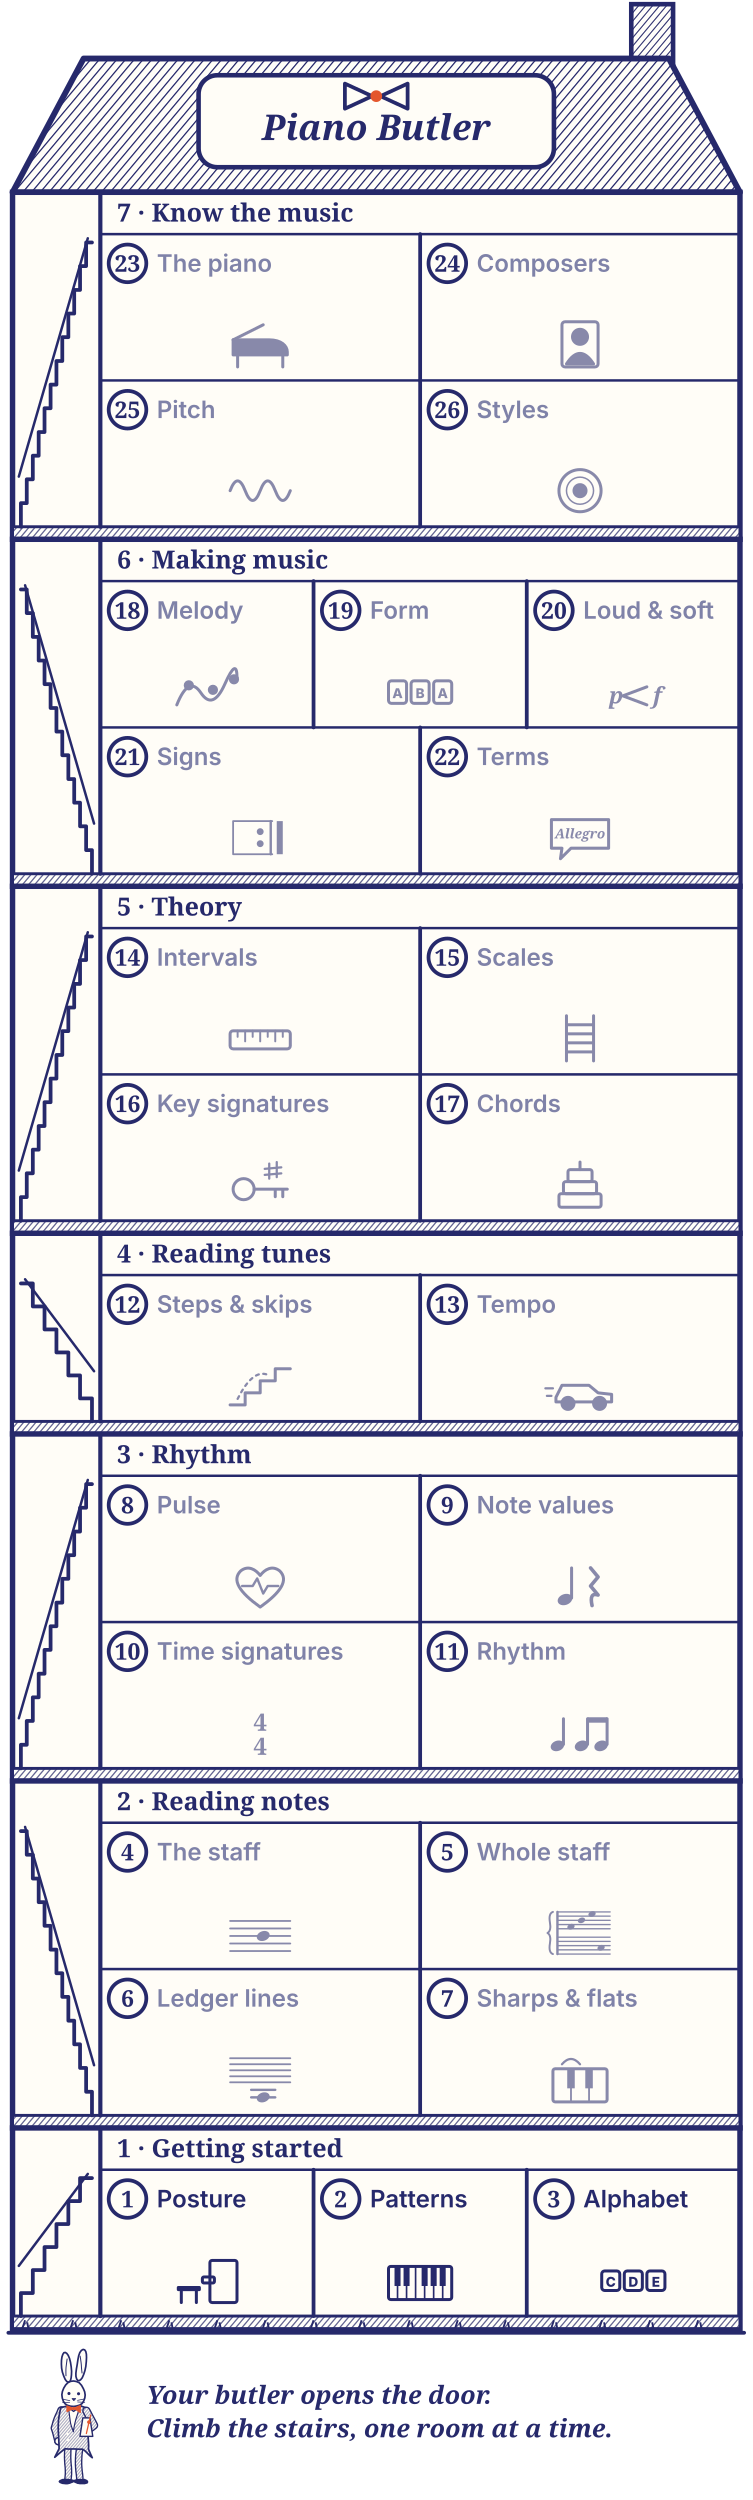
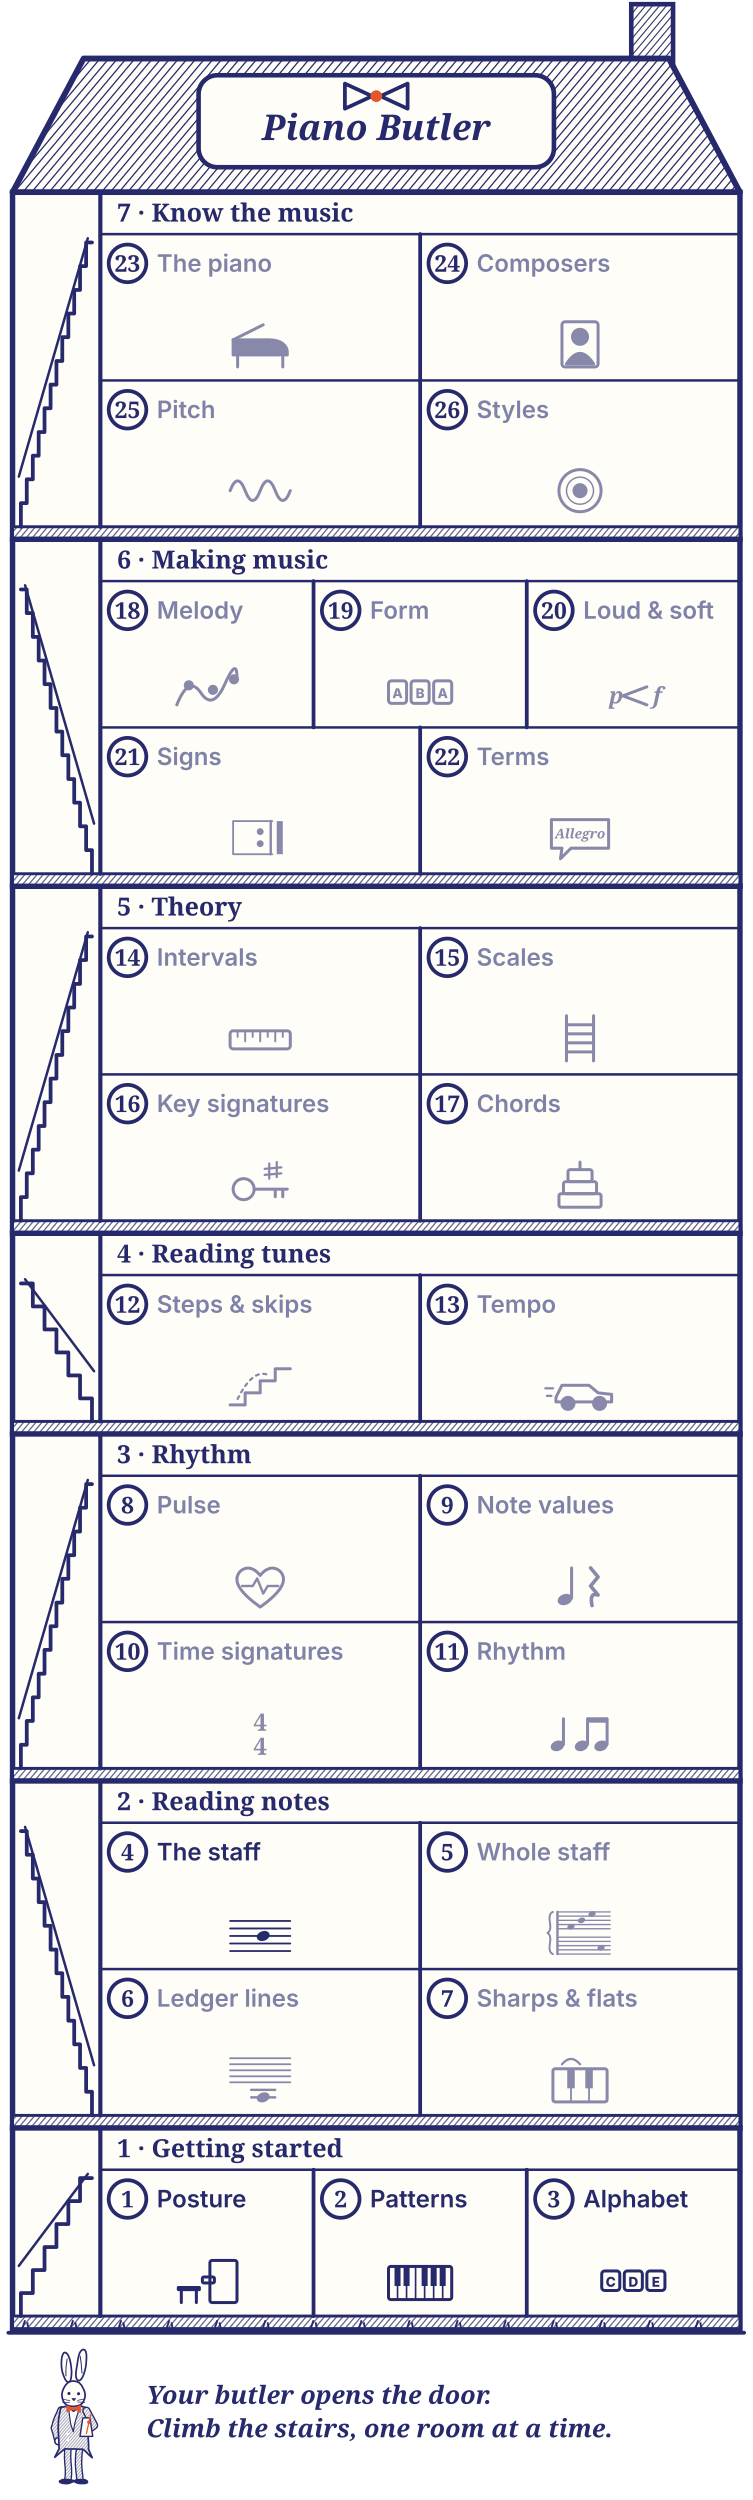
<svg xmlns="http://www.w3.org/2000/svg" viewBox="0 0 360 1196">
  <defs>
    <pattern id="hh" width="3.2" height="3.2" patternUnits="userSpaceOnUse" patternTransform="rotate(40)">
      <rect width="3.2" height="3.2" fill="#fffdf7" />
      <line x1="0" y1="0" x2="0" y2="3.2" stroke="#26296b" stroke-width="1.15" />
    </pattern>
    <pattern id="hh_08" width="2.56" height="2.56" patternUnits="userSpaceOnUse" patternTransform="rotate(40)">
      <rect width="2.56" height="2.56" fill="#fffdf7" />
      <line x1="0" y1="0" x2="0" y2="2.56" stroke="#26296b" stroke-width="0.92" />
    </pattern>
    <pattern id="hh_07" width="2.24" height="2.24" patternUnits="userSpaceOnUse" patternTransform="rotate(40)">
      <rect width="2.24" height="2.24" fill="#fffdf7" />
      <line x1="0" y1="0" x2="0" y2="2.24" stroke="#26296b" stroke-width="0.805" />
    </pattern>
  </defs>
  <rect x="302" y="2" width="20" height="40" rx="0" fill="url(#hh_08)" stroke="#26296b" stroke-width="2.2" />
  <path d="M312,-2 Q302,-12 312,-22 Q320,-32 314,-42" fill="none" stroke="#26296b" stroke-width="1.5" stroke-linejoin="round" />
  <path d="M6,92 L40,28 L320,28 L354,92 Z" fill="url(#hh)" stroke="#26296b" stroke-width="2.8" stroke-linejoin="round" />
  <rect x="95" y="36" width="170" height="44" rx="9" fill="#fffdf7" stroke="#26296b" stroke-width="2.2" />
  <path d="M165,40 L178,46 L165,52 Z M195,40 L182,46 L195,52 Z" fill="none" stroke="#26296b" stroke-width="1.8" stroke-linejoin="round" />
  <ellipse cx="180" cy="46" rx="2.8" ry="2.8" fill="#e4572e" />
  <text x="180" y="67" text-anchor="middle" font-size="17" font-weight="700" fill="#26296b" font-family="Inter,sans-serif" style="font-family:'Playfair Display',Georgia,serif;font-style:italic;">Piano Butler</text>
  <g data-map-stage="6">
    <rect x="6" y="92" width="348" height="166" rx="0" fill="#fffdf7" stroke="#26296b" stroke-width="2.6" />
    <rect x="6" y="252" width="348" height="6" rx="0" fill="url(#hh_07)" stroke="#26296b" stroke-width="1.4" />
    <line x1="48" y1="92" x2="48" y2="252" fill="none" stroke="#26296b" stroke-width="2" stroke-linecap="round" />
    <polyline points="10,252 10,240.7 12.8,240.7 12.8,240.7 12.8,229.3 15.7,229.3 15.7,229.3 15.7,218 18.5,218 18.5,218 18.5,206.7 21.3,206.7 21.3,206.7 21.3,195.3 24.2,195.3 24.2,195.3 24.2,184 27,184 27,184 27,172.7 29.8,172.7 29.8,172.7 29.8,161.3 32.7,161.3 32.7,161.3 32.7,150 35.5,150 35.5,150 35.5,138.7 38.3,138.7 38.3,138.7 38.3,127.3 41.2,127.3 41.2,127.3 41.2,116 44,116" fill="none" stroke="#26296b" stroke-width="1.8" stroke-linecap="round" stroke-linejoin="round" />
    <line x1="9" y1="228" x2="42" y2="114" fill="none" stroke="#26296b" stroke-width="1.2" stroke-linecap="round" />
  </g>
  <line x1="48" y1="112" x2="354" y2="112" fill="none" stroke="#26296b" stroke-width="1.2" stroke-linecap="round" />
  <text x="56" y="106" text-anchor="start" font-size="12" font-weight="800" fill="#26296b" font-family="Inter,sans-serif" style="font-family:'Playfair Display',Georgia,serif;">7 · Know the music</text>
  <line x1="201" y1="112" x2="201" y2="182" fill="none" stroke="#26296b" stroke-width="1.8" stroke-linecap="round" />
  <line x1="48" y1="182" x2="354" y2="182" fill="none" stroke="#26296b" stroke-width="1.2" stroke-linecap="round" />
  <line x1="201" y1="182" x2="201" y2="252" fill="none" stroke="#26296b" stroke-width="1.8" stroke-linecap="round" />
  <g data-map-stage="5">
    <rect x="6" y="258" width="348" height="166" rx="0" fill="#fffdf7" stroke="#26296b" stroke-width="2.6" />
    <rect x="6" y="418" width="348" height="6" rx="0" fill="url(#hh_07)" stroke="#26296b" stroke-width="1.4" />
    <line x1="48" y1="258" x2="48" y2="418" fill="none" stroke="#26296b" stroke-width="2" stroke-linecap="round" />
    <polyline points="44,418 44,406.7 41.2,406.7 41.2,406.7 41.2,395.3 38.3,395.3 38.3,395.3 38.3,384 35.5,384 35.5,384 35.5,372.7 32.7,372.7 32.7,372.7 32.7,361.3 29.8,361.3 29.8,361.3 29.8,350 27,350 27,350 27,338.7 24.2,338.7 24.2,338.7 24.2,327.3 21.3,327.3 21.3,327.3 21.3,316 18.5,316 18.5,316 18.5,304.7 15.7,304.7 15.7,304.7 15.7,293.3 12.8,293.3 12.8,293.3 12.8,282 10,282" fill="none" stroke="#26296b" stroke-width="1.8" stroke-linecap="round" stroke-linejoin="round" />
    <line x1="45" y1="394" x2="12" y2="280" fill="none" stroke="#26296b" stroke-width="1.2" stroke-linecap="round" />
  </g>
  <line x1="48" y1="278" x2="354" y2="278" fill="none" stroke="#26296b" stroke-width="1.2" stroke-linecap="round" />
  <text x="56" y="272" text-anchor="start" font-size="12" font-weight="800" fill="#26296b" font-family="Inter,sans-serif" style="font-family:'Playfair Display',Georgia,serif;">6 · Making music</text>
  <line x1="150" y1="278" x2="150" y2="348" fill="none" stroke="#26296b" stroke-width="1.8" stroke-linecap="round" />
  <line x1="252" y1="278" x2="252" y2="348" fill="none" stroke="#26296b" stroke-width="1.8" stroke-linecap="round" />
  <line x1="48" y1="348" x2="354" y2="348" fill="none" stroke="#26296b" stroke-width="1.2" stroke-linecap="round" />
  <line x1="201" y1="348" x2="201" y2="418" fill="none" stroke="#26296b" stroke-width="1.8" stroke-linecap="round" />
  <g data-map-stage="4">
    <rect x="6" y="424" width="348" height="166" rx="0" fill="#fffdf7" stroke="#26296b" stroke-width="2.6" />
    <rect x="6" y="584" width="348" height="6" rx="0" fill="url(#hh_07)" stroke="#26296b" stroke-width="1.4" />
    <line x1="48" y1="424" x2="48" y2="584" fill="none" stroke="#26296b" stroke-width="2" stroke-linecap="round" />
    <polyline points="10,584 10,572.7 12.8,572.7 12.8,572.7 12.8,561.3 15.7,561.3 15.7,561.3 15.7,550 18.5,550 18.5,550 18.5,538.7 21.3,538.7 21.3,538.7 21.3,527.3 24.2,527.3 24.2,527.3 24.2,516 27,516 27,516 27,504.7 29.8,504.7 29.8,504.7 29.8,493.3 32.7,493.3 32.7,493.3 32.7,482 35.5,482 35.5,482 35.5,470.7 38.3,470.7 38.3,470.7 38.3,459.3 41.2,459.3 41.2,459.3 41.2,448 44,448" fill="none" stroke="#26296b" stroke-width="1.8" stroke-linecap="round" stroke-linejoin="round" />
    <line x1="9" y1="560" x2="42" y2="446" fill="none" stroke="#26296b" stroke-width="1.2" stroke-linecap="round" />
  </g>
  <line x1="48" y1="444" x2="354" y2="444" fill="none" stroke="#26296b" stroke-width="1.2" stroke-linecap="round" />
  <text x="56" y="438" text-anchor="start" font-size="12" font-weight="800" fill="#26296b" font-family="Inter,sans-serif" style="font-family:'Playfair Display',Georgia,serif;">5 · Theory</text>
  <line x1="201" y1="444" x2="201" y2="514" fill="none" stroke="#26296b" stroke-width="1.8" stroke-linecap="round" />
  <line x1="48" y1="514" x2="354" y2="514" fill="none" stroke="#26296b" stroke-width="1.2" stroke-linecap="round" />
  <line x1="201" y1="514" x2="201" y2="584" fill="none" stroke="#26296b" stroke-width="1.8" stroke-linecap="round" />
  <g data-map-stage="3">
    <rect x="6" y="590" width="348" height="96" rx="0" fill="#fffdf7" stroke="#26296b" stroke-width="2.6" />
    <rect x="6" y="680" width="348" height="6" rx="0" fill="url(#hh_07)" stroke="#26296b" stroke-width="1.4" />
    <line x1="48" y1="590" x2="48" y2="680" fill="none" stroke="#26296b" stroke-width="2" stroke-linecap="round" />
    <polyline points="44,680 44,669 38.3,669 38.3,669 38.3,658 32.7,658 32.7,658 32.7,647 27,647 27,647 27,636 21.3,636 21.3,636 21.3,625 15.7,625 15.7,625 15.7,614 10,614" fill="none" stroke="#26296b" stroke-width="1.8" stroke-linecap="round" stroke-linejoin="round" />
    <line x1="45" y1="656" x2="12" y2="612" fill="none" stroke="#26296b" stroke-width="1.2" stroke-linecap="round" />
  </g>
  <line x1="48" y1="610" x2="354" y2="610" fill="none" stroke="#26296b" stroke-width="1.2" stroke-linecap="round" />
  <text x="56" y="604" text-anchor="start" font-size="12" font-weight="800" fill="#26296b" font-family="Inter,sans-serif" style="font-family:'Playfair Display',Georgia,serif;">4 · Reading tunes</text>
  <line x1="201" y1="610" x2="201" y2="680" fill="none" stroke="#26296b" stroke-width="1.8" stroke-linecap="round" />
  <g data-map-stage="2">
    <rect x="6" y="686" width="348" height="166" rx="0" fill="#fffdf7" stroke="#26296b" stroke-width="2.6" />
    <rect x="6" y="846" width="348" height="6" rx="0" fill="url(#hh_07)" stroke="#26296b" stroke-width="1.4" />
    <line x1="48" y1="686" x2="48" y2="846" fill="none" stroke="#26296b" stroke-width="2" stroke-linecap="round" />
    <polyline points="10,846 10,834.7 12.8,834.7 12.8,834.7 12.8,823.3 15.7,823.3 15.7,823.3 15.7,812 18.5,812 18.5,812 18.5,800.7 21.3,800.7 21.3,800.7 21.3,789.3 24.2,789.3 24.2,789.3 24.2,778 27,778 27,778 27,766.7 29.8,766.7 29.8,766.7 29.8,755.3 32.7,755.3 32.7,755.3 32.7,744 35.5,744 35.5,744 35.5,732.7 38.3,732.7 38.3,732.7 38.3,721.3 41.2,721.3 41.2,721.3 41.2,710 44,710" fill="none" stroke="#26296b" stroke-width="1.8" stroke-linecap="round" stroke-linejoin="round" />
    <line x1="9" y1="822" x2="42" y2="708" fill="none" stroke="#26296b" stroke-width="1.2" stroke-linecap="round" />
  </g>
  <line x1="48" y1="706" x2="354" y2="706" fill="none" stroke="#26296b" stroke-width="1.2" stroke-linecap="round" />
  <text x="56" y="700" text-anchor="start" font-size="12" font-weight="800" fill="#26296b" font-family="Inter,sans-serif" style="font-family:'Playfair Display',Georgia,serif;">3 · Rhythm</text>
  <line x1="201" y1="706" x2="201" y2="776" fill="none" stroke="#26296b" stroke-width="1.8" stroke-linecap="round" />
  <line x1="48" y1="776" x2="354" y2="776" fill="none" stroke="#26296b" stroke-width="1.2" stroke-linecap="round" />
  <line x1="201" y1="776" x2="201" y2="846" fill="none" stroke="#26296b" stroke-width="1.8" stroke-linecap="round" />
  <g data-map-stage="1">
    <rect x="6" y="852" width="348" height="166" rx="0" fill="#fffdf7" stroke="#26296b" stroke-width="2.6" />
    <rect x="6" y="1012" width="348" height="6" rx="0" fill="url(#hh_07)" stroke="#26296b" stroke-width="1.4" />
    <line x1="48" y1="852" x2="48" y2="1012" fill="none" stroke="#26296b" stroke-width="2" stroke-linecap="round" />
    <polyline points="44,1012 44,1000.7 41.2,1000.7 41.2,1000.7 41.2,989.3 38.3,989.3 38.3,989.3 38.3,978 35.5,978 35.5,978 35.5,966.7 32.7,966.7 32.7,966.7 32.7,955.3 29.8,955.3 29.8,955.3 29.8,944 27,944 27,944 27,932.7 24.2,932.7 24.2,932.7 24.2,921.3 21.3,921.3 21.3,921.3 21.3,910 18.5,910 18.5,910 18.5,898.7 15.7,898.7 15.7,898.7 15.7,887.3 12.8,887.3 12.8,887.3 12.8,876 10,876" fill="none" stroke="#26296b" stroke-width="1.8" stroke-linecap="round" stroke-linejoin="round" />
    <line x1="45" y1="988" x2="12" y2="874" fill="none" stroke="#26296b" stroke-width="1.2" stroke-linecap="round" />
  </g>
  <line x1="48" y1="872" x2="354" y2="872" fill="none" stroke="#26296b" stroke-width="1.2" stroke-linecap="round" />
  <text x="56" y="866" text-anchor="start" font-size="12" font-weight="800" fill="#26296b" font-family="Inter,sans-serif" style="font-family:'Playfair Display',Georgia,serif;">2 · Reading notes</text>
  <line x1="201" y1="872" x2="201" y2="942" fill="none" stroke="#26296b" stroke-width="1.8" stroke-linecap="round" />
  <line x1="48" y1="942" x2="354" y2="942" fill="none" stroke="#26296b" stroke-width="1.2" stroke-linecap="round" />
  <line x1="201" y1="942" x2="201" y2="1012" fill="none" stroke="#26296b" stroke-width="1.8" stroke-linecap="round" />
  <g data-map-stage="0">
    <rect x="6" y="1018" width="348" height="96" rx="0" fill="#fffdf7" stroke="#26296b" stroke-width="2.6" />
    <rect x="6" y="1108" width="348" height="6" rx="0" fill="url(#hh_07)" stroke="#26296b" stroke-width="1.4" />
    <line x1="48" y1="1018" x2="48" y2="1108" fill="none" stroke="#26296b" stroke-width="2" stroke-linecap="round" />
    <polyline points="10,1108 10,1097 15.7,1097 15.7,1097 15.7,1086 21.3,1086 21.3,1086 21.3,1075 27,1075 27,1075 27,1064 32.7,1064 32.7,1064 32.7,1053 38.3,1053 38.3,1053 38.3,1042 44,1042" fill="none" stroke="#26296b" stroke-width="1.8" stroke-linecap="round" stroke-linejoin="round" />
    <line x1="9" y1="1084" x2="42" y2="1040" fill="none" stroke="#26296b" stroke-width="1.2" stroke-linecap="round" />
  </g>
  <line x1="48" y1="1038" x2="354" y2="1038" fill="none" stroke="#26296b" stroke-width="1.2" stroke-linecap="round" />
  <text x="56" y="1032" text-anchor="start" font-size="12" font-weight="800" fill="#26296b" font-family="Inter,sans-serif" style="font-family:'Playfair Display',Georgia,serif;">1 · Getting started</text>
  <line x1="150" y1="1038" x2="150" y2="1108" fill="none" stroke="#26296b" stroke-width="1.8" stroke-linecap="round" />
  <line x1="252" y1="1038" x2="252" y2="1108" fill="none" stroke="#26296b" stroke-width="1.8" stroke-linecap="round" />
  <ellipse cx="61" cy="1052" rx="9" ry="9" fill="#fffdf7" stroke="#26296b" stroke-width="1.8" />
  <text x="61" y="1056" text-anchor="middle" font-size="11" font-weight="800" fill="#26296b" font-family="Inter,sans-serif" style="font-family:'Playfair Display',Georgia,serif;">1</text>
  <text x="75" y="1056" text-anchor="start" font-size="11.5" font-weight="600" fill="#26296b" font-family="Inter,sans-serif">Posture</text>
  <g transform="translate(81.7 1078.5) scale(0.72)" fill="none" stroke="#26296b" stroke-width="2" stroke-linecap="round" stroke-linejoin="round" opacity="1">
    <rect x="4" y="21" width="16" height="3.4" rx="1" fill="#26296b" stroke="none" />
    <path d="M7 24 V32 M17 24 V32" />
    <rect x="26" y="4" width="18" height="28" rx="1.5" />
    <rect x="21" y="15" width="8" height="4" rx="1" />
  </g>
  <a tabindex="-1" href="posture-and-hand-shape.html" aria-label="1. Posture: read the guide">
    <rect x="49" y="1039" width="100" height="68" fill="transparent" />
  </a>
  <ellipse cx="163" cy="1052" rx="9" ry="9" fill="#fffdf7" stroke="#26296b" stroke-width="1.8" />
  <text x="163" y="1056" text-anchor="middle" font-size="11" font-weight="800" fill="#26296b" font-family="Inter,sans-serif" style="font-family:'Playfair Display',Georgia,serif;">2</text>
  <text x="177" y="1056" text-anchor="start" font-size="11.5" font-weight="600" fill="#26296b" font-family="Inter,sans-serif">Patterns</text>
  <g transform="translate(183.7 1078.5) scale(0.72)" fill="none" stroke="#26296b" stroke-width="2" stroke-linecap="round" stroke-linejoin="round" opacity="1">
    <rect x="3" y="8" width="42" height="22" rx="1.5" />
    <path d="M9 8 V30 M15 8 V30 M21 8 V30 M27 8 V30 M33 8 V30 M39 8 V30" stroke-width="1.1" />
    <rect x="7" y="8" width="4" height="13" fill="#26296b" stroke="none" />
    <rect x="13" y="8" width="4" height="13" fill="#26296b" stroke="none" />
    <rect x="25" y="8" width="4" height="13" fill="#26296b" stroke="none" />
    <rect x="31" y="8" width="4" height="13" fill="#26296b" stroke="none" />
    <rect x="37" y="8" width="4" height="13" fill="#26296b" stroke="none" />
  </g>
  <a tabindex="-1" href="keyboard-patterns.html" aria-label="2. Patterns: read the guide">
    <rect x="151" y="1039" width="100" height="68" fill="transparent" />
  </a>
  <ellipse cx="265" cy="1052" rx="9" ry="9" fill="#fffdf7" stroke="#26296b" stroke-width="1.8" />
  <text x="265" y="1056" text-anchor="middle" font-size="11" font-weight="800" fill="#26296b" font-family="Inter,sans-serif" style="font-family:'Playfair Display',Georgia,serif;">3</text>
  <text x="279" y="1056" text-anchor="start" font-size="11.5" font-weight="600" fill="#26296b" font-family="Inter,sans-serif">Alphabet</text>
  <g transform="translate(285.7 1078.5) scale(0.72)" fill="none" stroke="#26296b" stroke-width="2" stroke-linecap="round" stroke-linejoin="round" opacity="1">
    <rect x="3" y="11" width="12" height="13" rx="2" />
    <rect x="18" y="11" width="12" height="13" rx="2" />
    <rect x="33" y="11" width="12" height="13" rx="2" />
    <text x="9" y="21.5" text-anchor="middle" font-size="9" font-weight="800" fill="#26296b" stroke="none" font-family="Inter, sans-serif">C</text>
    <text x="24" y="21.5" text-anchor="middle" font-size="9" font-weight="800" fill="#26296b" stroke="none" font-family="Inter, sans-serif">D</text>
    <text x="39" y="21.5" text-anchor="middle" font-size="9" font-weight="800" fill="#26296b" stroke="none" font-family="Inter, sans-serif">E</text>
  </g>
  <a tabindex="-1" href="musical-alphabet.html" aria-label="3. Alphabet: read the guide">
    <rect x="253" y="1039" width="100" height="68" fill="transparent" />
  </a>
  <ellipse cx="61" cy="886" rx="9" ry="9" fill="#fffdf7" stroke="#26296b" stroke-width="1.8" />
  <text x="61" y="890" text-anchor="middle" font-size="11" font-weight="800" fill="#26296b" font-family="Inter,sans-serif" style="font-family:'Playfair Display',Georgia,serif;">4</text>
-   <text x="75" y="890" text-anchor="start" font-size="11.5" font-weight="600" fill="#7f82a8" font-family="Inter,sans-serif">The staff</text>
-   <g transform="translate(107.2 912.5) scale(0.72)" fill="none" stroke="#26296b" stroke-width="2" stroke-linecap="round" stroke-linejoin="round" opacity="0.55">
+   <text x="75" y="890" text-anchor="start" font-size="11.5" font-weight="600" fill="#26296b" font-family="Inter,sans-serif">The staff</text>
+   <g transform="translate(107.2 912.5) scale(0.72)" fill="none" stroke="#26296b" stroke-width="2" stroke-linecap="round" stroke-linejoin="round" opacity="1">
    <path d="M4 9 H44 M4 14 H44 M4 19 H44 M4 24 H44 M4 29 H44" stroke-width="1.2" />
    <ellipse cx="26" cy="19" rx="4.4" ry="3.2" transform="rotate(-20 26 19)" fill="#26296b" stroke="none" />
  </g>
+   <a tabindex="-1" href="reading-the-staff.html" aria-label="4. The staff: read the guide">
+     <rect x="49" y="873" width="151" height="68" fill="transparent" />
+   </a>
  <ellipse cx="214" cy="886" rx="9" ry="9" fill="#fffdf7" stroke="#26296b" stroke-width="1.8" />
  <text x="214" y="890" text-anchor="middle" font-size="11" font-weight="800" fill="#26296b" font-family="Inter,sans-serif" style="font-family:'Playfair Display',Georgia,serif;">5</text>
  <text x="228" y="890" text-anchor="start" font-size="11.5" font-weight="600" fill="#7f82a8" font-family="Inter,sans-serif">Whole staff</text>
  <g transform="translate(260.2 912.5) scale(0.72)" fill="none" stroke="#26296b" stroke-width="2" stroke-linecap="round" stroke-linejoin="round" opacity="0.55">
    <path d="M9 3 H44 M9 5.8 H44 M9 8.6 H44 M9 11.4 H44 M9 14.2 H44 M9 19.8 H44 M9 22.6 H44 M9 25.4 H44 M9 28.2 H44 M9 31 H44" stroke-width="0.9" />
    <path d="M9 3 V31" stroke-width="1.6" />
    <path d="M6 3 Q3 4 4 10 Q5 15.5 2.4 17 Q5 18.5 4 24 Q3 30 6 31" stroke-width="1.3" />
    <ellipse cx="18" cy="12.8" rx="2.5" ry="1.8" transform="rotate(-20 18 12.8)" fill="#26296b" stroke="none" />
    <ellipse cx="25" cy="8.6" rx="2.5" ry="1.8" transform="rotate(-20 25 8.6)" fill="#26296b" stroke="none" />
    <ellipse cx="32" cy="4.4" rx="2.5" ry="1.8" transform="rotate(-20 32 4.4)" fill="#26296b" stroke="none" />
    <ellipse cx="38" cy="26.8" rx="2.5" ry="1.8" transform="rotate(-20 38 26.8)" fill="#26296b" stroke="none" />
  </g>
  <ellipse cx="61" cy="956" rx="9" ry="9" fill="#fffdf7" stroke="#26296b" stroke-width="1.8" />
  <text x="61" y="960" text-anchor="middle" font-size="11" font-weight="800" fill="#26296b" font-family="Inter,sans-serif" style="font-family:'Playfair Display',Georgia,serif;">6</text>
  <text x="75" y="960" text-anchor="start" font-size="11.5" font-weight="600" fill="#7f82a8" font-family="Inter,sans-serif">Ledger lines</text>
  <g transform="translate(107.2 982.5) scale(0.72)" fill="none" stroke="#26296b" stroke-width="2" stroke-linecap="round" stroke-linejoin="round" opacity="0.55">
    <path d="M4 3 H44 M4 7 H44 M4 11 H44 M4 15 H44 M4 19 H44" stroke-width="1.2" />
    <path d="M18 24 H34 M18 29 H34" stroke-width="1.6" />
    <ellipse cx="26" cy="29" rx="4.4" ry="3.2" transform="rotate(-20 26 29)" fill="#26296b" stroke="none" />
  </g>
  <ellipse cx="214" cy="956" rx="9" ry="9" fill="#fffdf7" stroke="#26296b" stroke-width="1.8" />
  <text x="214" y="960" text-anchor="middle" font-size="11" font-weight="800" fill="#26296b" font-family="Inter,sans-serif" style="font-family:'Playfair Display',Georgia,serif;">7</text>
  <text x="228" y="960" text-anchor="start" font-size="11.5" font-weight="600" fill="#7f82a8" font-family="Inter,sans-serif">Sharps &amp; flats</text>
  <g transform="translate(260.2 982.5) scale(0.72)" fill="none" stroke="#26296b" stroke-width="2" stroke-linecap="round" stroke-linejoin="round" opacity="0.55">
    <rect x="6" y="10" width="36" height="22" rx="1.5" />
    <path d="M18 10 V32 M30 10 V32" stroke-width="1.2" />
    <rect x="15.5" y="10" width="5" height="13" fill="#26296b" stroke="none" />
    <rect x="27.5" y="10" width="5" height="13" fill="#26296b" stroke="none" />
    <path d="M12 7 Q18 0 24 7" stroke-width="1.5" />
  </g>
  <ellipse cx="61" cy="720" rx="9" ry="9" fill="#fffdf7" stroke="#26296b" stroke-width="1.8" />
  <text x="61" y="724" text-anchor="middle" font-size="11" font-weight="800" fill="#26296b" font-family="Inter,sans-serif" style="font-family:'Playfair Display',Georgia,serif;">8</text>
  <text x="75" y="724" text-anchor="start" font-size="11.5" font-weight="600" fill="#7f82a8" font-family="Inter,sans-serif">Pulse</text>
  <g transform="translate(107.2 746.5) scale(0.72)" fill="none" stroke="#26296b" stroke-width="2" stroke-linecap="round" stroke-linejoin="round" opacity="0.55">
    <path d="M24 31 C10 21 5 13 11 7 C16 3 21 6 24 10 C27 6 32 3 37 7 C43 13 38 21 24 31 Z" />
    <path d="M12 17 H19 L22 12 L26 22 L29 17 H36" stroke-width="1.6" />
  </g>
  <ellipse cx="214" cy="720" rx="9" ry="9" fill="#fffdf7" stroke="#26296b" stroke-width="1.8" />
  <text x="214" y="724" text-anchor="middle" font-size="11" font-weight="800" fill="#26296b" font-family="Inter,sans-serif" style="font-family:'Playfair Display',Georgia,serif;">9</text>
  <text x="228" y="724" text-anchor="start" font-size="11.5" font-weight="600" fill="#7f82a8" font-family="Inter,sans-serif">Note values</text>
  <g transform="translate(260.2 746.5) scale(0.72)" fill="none" stroke="#26296b" stroke-width="2" stroke-linecap="round" stroke-linejoin="round" opacity="0.55">
    <ellipse cx="14" cy="26" rx="5" ry="3.6" transform="rotate(-20 14 26)" fill="#26296b" stroke="none" />
    <path d="M18.4 25 V5" />
    <path d="M31 5 L36 11 L31 17 L36 23 Q30 21 32 30" stroke-width="2.4" />
  </g>
  <ellipse cx="61" cy="790" rx="9" ry="9" fill="#fffdf7" stroke="#26296b" stroke-width="1.8" />
  <text x="61" y="794" text-anchor="middle" font-size="11" font-weight="800" fill="#26296b" font-family="Inter,sans-serif" style="font-family:'Playfair Display',Georgia,serif;">10</text>
  <text x="75" y="794" text-anchor="start" font-size="11.5" font-weight="600" fill="#7f82a8" font-family="Inter,sans-serif">Time signatures</text>
  <g transform="translate(107.2 816.5) scale(0.72)" fill="none" stroke="#26296b" stroke-width="2" stroke-linecap="round" stroke-linejoin="round" opacity="0.55">
    <text x="24" y="16" text-anchor="middle" font-size="16" font-weight="900" fill="#26296b" stroke="none" font-family="'Playfair Display', Georgia, serif">4</text>
    <text x="24" y="32" text-anchor="middle" font-size="16" font-weight="900" fill="#26296b" stroke="none" font-family="'Playfair Display', Georgia, serif">4</text>
  </g>
  <ellipse cx="214" cy="790" rx="9" ry="9" fill="#fffdf7" stroke="#26296b" stroke-width="1.8" />
  <text x="214" y="794" text-anchor="middle" font-size="11" font-weight="800" fill="#26296b" font-family="Inter,sans-serif" style="font-family:'Playfair Display',Georgia,serif;">11</text>
  <text x="228" y="794" text-anchor="start" font-size="11.5" font-weight="600" fill="#7f82a8" font-family="Inter,sans-serif">Rhythm</text>
  <g transform="translate(260.2 816.5) scale(0.72)" fill="none" stroke="#26296b" stroke-width="2" stroke-linecap="round" stroke-linejoin="round" opacity="0.55">
    <ellipse cx="9" cy="26" rx="4.6" ry="3.4" transform="rotate(-20 9 26)" fill="#26296b" stroke="none" />
    <path d="M13 25 V8" />
    <ellipse cx="25" cy="26" rx="4.6" ry="3.4" transform="rotate(-20 25 26)" fill="#26296b" stroke="none" />
    <ellipse cx="38" cy="26" rx="4.6" ry="3.4" transform="rotate(-20 38 26)" fill="#26296b" stroke="none" />
    <path d="M29 25 V8 M42 25 V8" />
    <rect x="29" y="7" width="13" height="3.6" fill="#26296b" stroke="none" />
  </g>
  <ellipse cx="61" cy="624" rx="9" ry="9" fill="#fffdf7" stroke="#26296b" stroke-width="1.8" />
  <text x="61" y="628" text-anchor="middle" font-size="11" font-weight="800" fill="#26296b" font-family="Inter,sans-serif" style="font-family:'Playfair Display',Georgia,serif;">12</text>
  <text x="75" y="628" text-anchor="start" font-size="11.5" font-weight="600" fill="#7f82a8" font-family="Inter,sans-serif">Steps &amp; skips</text>
  <g transform="translate(107.2 650.5) scale(0.72)" fill="none" stroke="#26296b" stroke-width="2" stroke-linecap="round" stroke-linejoin="round" opacity="0.55">
    <path d="M4 30 H14 V22 H24 V14 H34 V6 H44" />
    <path d="M9 26 Q19 6 29 10" stroke-dasharray="2 3" stroke-width="1.5" />
  </g>
  <ellipse cx="214" cy="624" rx="9" ry="9" fill="#fffdf7" stroke="#26296b" stroke-width="1.8" />
  <text x="214" y="628" text-anchor="middle" font-size="11" font-weight="800" fill="#26296b" font-family="Inter,sans-serif" style="font-family:'Playfair Display',Georgia,serif;">13</text>
  <text x="228" y="628" text-anchor="start" font-size="11.5" font-weight="600" fill="#7f82a8" font-family="Inter,sans-serif">Tempo</text>
  <g transform="translate(260.2 650.5) scale(0.72)" fill="none" stroke="#26296b" stroke-width="2" stroke-linecap="round" stroke-linejoin="round" opacity="0.55">
    <path d="M8 25 L12 17 L30 17 L36 22 L45 23 L45 28 L8 28 Z" />
    <circle cx="16" cy="29" r="4" fill="#26296b" />
    <circle cx="37" cy="29" r="4" fill="#26296b" />
    <path d="M1 19 H6 M2 24 H5" stroke-width="1.5" />
  </g>
  <ellipse cx="61" cy="458" rx="9" ry="9" fill="#fffdf7" stroke="#26296b" stroke-width="1.8" />
  <text x="61" y="462" text-anchor="middle" font-size="11" font-weight="800" fill="#26296b" font-family="Inter,sans-serif" style="font-family:'Playfair Display',Georgia,serif;">14</text>
  <text x="75" y="462" text-anchor="start" font-size="11.5" font-weight="600" fill="#7f82a8" font-family="Inter,sans-serif">Intervals</text>
  <g transform="translate(107.2 484.5) scale(0.72)" fill="none" stroke="#26296b" stroke-width="2" stroke-linecap="round" stroke-linejoin="round" opacity="0.55">
    <rect x="4" y="12" width="40" height="12" rx="2" />
    <path d="M9 12 V16 M14 12 V19 M19 12 V16 M24 12 V19 M29 12 V16 M34 12 V19 M39 12 V16" stroke-width="1.3" />
  </g>
  <ellipse cx="214" cy="458" rx="9" ry="9" fill="#fffdf7" stroke="#26296b" stroke-width="1.8" />
  <text x="214" y="462" text-anchor="middle" font-size="11" font-weight="800" fill="#26296b" font-family="Inter,sans-serif" style="font-family:'Playfair Display',Georgia,serif;">15</text>
  <text x="228" y="462" text-anchor="start" font-size="11.5" font-weight="600" fill="#7f82a8" font-family="Inter,sans-serif">Scales</text>
  <g transform="translate(260.2 484.5) scale(0.72)" fill="none" stroke="#26296b" stroke-width="2" stroke-linecap="round" stroke-linejoin="round" opacity="0.55">
    <path d="M15 2 V32 M33 2 V32 M15 8 H33 M15 14 H33 M15 20 H33 M15 26 H33" />
  </g>
  <ellipse cx="61" cy="528" rx="9" ry="9" fill="#fffdf7" stroke="#26296b" stroke-width="1.8" />
  <text x="61" y="532" text-anchor="middle" font-size="11" font-weight="800" fill="#26296b" font-family="Inter,sans-serif" style="font-family:'Playfair Display',Georgia,serif;">16</text>
  <text x="75" y="532" text-anchor="start" font-size="11.5" font-weight="600" fill="#7f82a8" font-family="Inter,sans-serif">Key signatures</text>
  <g transform="translate(107.2 554.5) scale(0.72)" fill="none" stroke="#26296b" stroke-width="2" stroke-linecap="round" stroke-linejoin="round" opacity="0.55">
    <circle cx="13" cy="20" r="7" />
    <path d="M20 20 H42 M34 20 V25 M39 20 V25" />
    <path d="M30 3 V13 M35 2 V12 M27 6.5 L38 5.5 M27 10.5 L38 9.5" stroke-width="1.5" />
  </g>
  <ellipse cx="214" cy="528" rx="9" ry="9" fill="#fffdf7" stroke="#26296b" stroke-width="1.8" />
  <text x="214" y="532" text-anchor="middle" font-size="11" font-weight="800" fill="#26296b" font-family="Inter,sans-serif" style="font-family:'Playfair Display',Georgia,serif;">17</text>
  <text x="228" y="532" text-anchor="start" font-size="11.5" font-weight="600" fill="#7f82a8" font-family="Inter,sans-serif">Chords</text>
  <g transform="translate(260.2 554.5) scale(0.72)" fill="none" stroke="#26296b" stroke-width="2" stroke-linecap="round" stroke-linejoin="round" opacity="0.55">
    <rect x="10" y="23" width="28" height="9" rx="1.5" />
    <rect x="13" y="15" width="22" height="8" rx="1.5" />
    <rect x="16" y="7" width="16" height="8" rx="1.5" />
    <path d="M24 7 V2" />
  </g>
  <ellipse cx="61" cy="292" rx="9" ry="9" fill="#fffdf7" stroke="#26296b" stroke-width="1.8" />
  <text x="61" y="296" text-anchor="middle" font-size="11" font-weight="800" fill="#26296b" font-family="Inter,sans-serif" style="font-family:'Playfair Display',Georgia,serif;">18</text>
  <text x="75" y="296" text-anchor="start" font-size="11.5" font-weight="600" fill="#7f82a8" font-family="Inter,sans-serif">Melody</text>
  <g transform="translate(81.7 318.5) scale(0.72)" fill="none" stroke="#26296b" stroke-width="2" stroke-linecap="round" stroke-linejoin="round" opacity="0.55">
    <path d="M4 26 Q12 6 20 18 T36 12 T44 8" />
    <circle cx="12" cy="13" r="2.4" fill="#26296b" />
    <circle cx="28" cy="16" r="2.4" fill="#26296b" />
    <circle cx="42" cy="9" r="2.4" fill="#26296b" />
  </g>
  <ellipse cx="163" cy="292" rx="9" ry="9" fill="#fffdf7" stroke="#26296b" stroke-width="1.8" />
  <text x="163" y="296" text-anchor="middle" font-size="11" font-weight="800" fill="#26296b" font-family="Inter,sans-serif" style="font-family:'Playfair Display',Georgia,serif;">19</text>
  <text x="177" y="296" text-anchor="start" font-size="11.5" font-weight="600" fill="#7f82a8" font-family="Inter,sans-serif">Form</text>
  <g transform="translate(183.7 318.5) scale(0.72)" fill="none" stroke="#26296b" stroke-width="2" stroke-linecap="round" stroke-linejoin="round" opacity="0.55">
    <rect x="3" y="10" width="12" height="15" rx="2" />
    <rect x="18" y="10" width="12" height="15" rx="2" />
    <rect x="33" y="10" width="12" height="15" rx="2" />
    <text x="9" y="21.5" text-anchor="middle" font-size="9" font-weight="800" fill="#26296b" stroke="none" font-family="Inter, sans-serif">A</text>
    <text x="24" y="21.5" text-anchor="middle" font-size="9" font-weight="800" fill="#26296b" stroke="none" font-family="Inter, sans-serif">B</text>
    <text x="39" y="21.5" text-anchor="middle" font-size="9" font-weight="800" fill="#26296b" stroke="none" font-family="Inter, sans-serif">A</text>
  </g>
  <ellipse cx="265" cy="292" rx="9" ry="9" fill="#fffdf7" stroke="#26296b" stroke-width="1.8" />
  <text x="265" y="296" text-anchor="middle" font-size="11" font-weight="800" fill="#26296b" font-family="Inter,sans-serif" style="font-family:'Playfair Display',Georgia,serif;">20</text>
  <text x="279" y="296" text-anchor="start" font-size="11.5" font-weight="600" fill="#7f82a8" font-family="Inter,sans-serif">Loud &amp; soft</text>
  <g transform="translate(285.7 318.5) scale(0.72)" fill="none" stroke="#26296b" stroke-width="2" stroke-linecap="round" stroke-linejoin="round" opacity="0.55">
    <text x="8" y="25" font-size="15" font-weight="700" font-style="italic" fill="#26296b" stroke="none" font-family="'Playfair Display', Georgia, serif">p</text>
    <path d="M17 20 L33 14 M17 20 L33 26" />
    <text x="37" y="25" font-size="15" font-weight="700" font-style="italic" fill="#26296b" stroke="none" font-family="'Playfair Display', Georgia, serif">f</text>
  </g>
  <ellipse cx="61" cy="362" rx="9" ry="9" fill="#fffdf7" stroke="#26296b" stroke-width="1.8" />
  <text x="61" y="366" text-anchor="middle" font-size="11" font-weight="800" fill="#26296b" font-family="Inter,sans-serif" style="font-family:'Playfair Display',Georgia,serif;">21</text>
  <text x="75" y="366" text-anchor="start" font-size="11.5" font-weight="600" fill="#7f82a8" font-family="Inter,sans-serif">Signs</text>
  <g transform="translate(107.2 388.5) scale(0.72)" fill="none" stroke="#26296b" stroke-width="2" stroke-linecap="round" stroke-linejoin="round" opacity="0.55">
    <path d="M6 6 V28 M6 6 H32 M6 28 H32" stroke-width="1.2" />
    <circle cx="24" cy="13" r="2.3" fill="#26296b" stroke="none" />
    <circle cx="24" cy="21" r="2.3" fill="#26296b" stroke="none" />
    <line x1="31" y1="6" x2="31" y2="28" stroke-width="1.6" />
    <rect x="35" y="6" width="4" height="22" fill="#26296b" stroke="none" />
  </g>
  <ellipse cx="214" cy="362" rx="9" ry="9" fill="#fffdf7" stroke="#26296b" stroke-width="1.8" />
  <text x="214" y="366" text-anchor="middle" font-size="11" font-weight="800" fill="#26296b" font-family="Inter,sans-serif" style="font-family:'Playfair Display',Georgia,serif;">22</text>
  <text x="228" y="366" text-anchor="start" font-size="11.5" font-weight="600" fill="#7f82a8" font-family="Inter,sans-serif">Terms</text>
  <g transform="translate(260.2 388.5) scale(0.72)" fill="none" stroke="#26296b" stroke-width="2" stroke-linecap="round" stroke-linejoin="round" opacity="0.55">
    <path d="M5 5 H43 V24 H18 L11 31 L12 24 H5 Z" />
    <text x="24" y="17.5" text-anchor="middle" font-size="9" font-weight="700" font-style="italic" fill="#26296b" stroke="none" font-family="'Playfair Display', Georgia, serif">Allegro</text>
  </g>
  <ellipse cx="61" cy="126" rx="9" ry="9" fill="#fffdf7" stroke="#26296b" stroke-width="1.8" />
  <text x="61" y="130" text-anchor="middle" font-size="11" font-weight="800" fill="#26296b" font-family="Inter,sans-serif" style="font-family:'Playfair Display',Georgia,serif;">23</text>
  <text x="75" y="130" text-anchor="start" font-size="11.5" font-weight="600" fill="#7f82a8" font-family="Inter,sans-serif">The piano</text>
  <g transform="translate(107.2 152.5) scale(0.72)" fill="none" stroke="#26296b" stroke-width="2" stroke-linecap="round" stroke-linejoin="round" opacity="0.55">
    <path d="M6 14 L30 14 C38 14 42 18 42 22 L42 24 L6 24 Z" fill="#26296b" />
    <path d="M9 24 V32 M39 24 V32 M6 14 L26 4" />
  </g>
  <ellipse cx="214" cy="126" rx="9" ry="9" fill="#fffdf7" stroke="#26296b" stroke-width="1.8" />
  <text x="214" y="130" text-anchor="middle" font-size="11" font-weight="800" fill="#26296b" font-family="Inter,sans-serif" style="font-family:'Playfair Display',Georgia,serif;">24</text>
  <text x="228" y="130" text-anchor="start" font-size="11.5" font-weight="600" fill="#7f82a8" font-family="Inter,sans-serif">Composers</text>
  <g transform="translate(260.2 152.5) scale(0.72)" fill="none" stroke="#26296b" stroke-width="2" stroke-linecap="round" stroke-linejoin="round" opacity="0.55">
    <rect x="12" y="2" width="24" height="30" rx="2" />
    <circle cx="24" cy="12" r="5" fill="#26296b" />
    <path d="M15 30 Q24 16 33 30 Z" fill="#26296b" />
  </g>
  <ellipse cx="61" cy="196" rx="9" ry="9" fill="#fffdf7" stroke="#26296b" stroke-width="1.8" />
  <text x="61" y="200" text-anchor="middle" font-size="11" font-weight="800" fill="#26296b" font-family="Inter,sans-serif" style="font-family:'Playfair Display',Georgia,serif;">25</text>
  <text x="75" y="200" text-anchor="start" font-size="11.5" font-weight="600" fill="#7f82a8" font-family="Inter,sans-serif">Pitch</text>
  <g transform="translate(107.2 222.5) scale(0.72)" fill="none" stroke="#26296b" stroke-width="2" stroke-linecap="round" stroke-linejoin="round" opacity="0.55">
    <path d="M4 17 Q9 4 14 17 T24 17 T34 17 T44 17" />
  </g>
  <ellipse cx="214" cy="196" rx="9" ry="9" fill="#fffdf7" stroke="#26296b" stroke-width="1.8" />
  <text x="214" y="200" text-anchor="middle" font-size="11" font-weight="800" fill="#26296b" font-family="Inter,sans-serif" style="font-family:'Playfair Display',Georgia,serif;">26</text>
  <text x="228" y="200" text-anchor="start" font-size="11.5" font-weight="600" fill="#7f82a8" font-family="Inter,sans-serif">Styles</text>
  <g transform="translate(260.2 222.5) scale(0.72)" fill="none" stroke="#26296b" stroke-width="2" stroke-linecap="round" stroke-linejoin="round" opacity="0.55">
    <circle cx="24" cy="17" r="14" />
    <circle cx="24" cy="17" r="9" stroke-width="1" />
    <circle cx="24" cy="17" r="4" fill="#26296b" />
  </g>
  <line x1="4" y1="1116" x2="356" y2="1116" fill="none" stroke="#26296b" stroke-width="1.8" stroke-linecap="round" />
  <path d="M10,1116 L12,1110 M14,1116 L13,1111" fill="none" stroke="#26296b" stroke-width="0.9" stroke-linejoin="round" />
  <path d="M33,1116 L35,1110 M37,1116 L36,1111" fill="none" stroke="#26296b" stroke-width="0.9" stroke-linejoin="round" />
  <path d="M56,1116 L58,1110 M60,1116 L59,1111" fill="none" stroke="#26296b" stroke-width="0.9" stroke-linejoin="round" />
  <path d="M79,1116 L81,1110 M83,1116 L82,1111" fill="none" stroke="#26296b" stroke-width="0.9" stroke-linejoin="round" />
  <path d="M102,1116 L104,1110 M106,1116 L105,1111" fill="none" stroke="#26296b" stroke-width="0.9" stroke-linejoin="round" />
  <path d="M125,1116 L127,1110 M129,1116 L128,1111" fill="none" stroke="#26296b" stroke-width="0.9" stroke-linejoin="round" />
  <path d="M148,1116 L150,1110 M152,1116 L151,1111" fill="none" stroke="#26296b" stroke-width="0.9" stroke-linejoin="round" />
  <path d="M171,1116 L173,1110 M175,1116 L174,1111" fill="none" stroke="#26296b" stroke-width="0.9" stroke-linejoin="round" />
  <path d="M194,1116 L196,1110 M198,1116 L197,1111" fill="none" stroke="#26296b" stroke-width="0.9" stroke-linejoin="round" />
  <path d="M217,1116 L219,1110 M221,1116 L220,1111" fill="none" stroke="#26296b" stroke-width="0.9" stroke-linejoin="round" />
  <path d="M240,1116 L242,1110 M244,1116 L243,1111" fill="none" stroke="#26296b" stroke-width="0.9" stroke-linejoin="round" />
  <path d="M263,1116 L265,1110 M267,1116 L266,1111" fill="none" stroke="#26296b" stroke-width="0.9" stroke-linejoin="round" />
  <path d="M286,1116 L288,1110 M290,1116 L289,1111" fill="none" stroke="#26296b" stroke-width="0.9" stroke-linejoin="round" />
  <path d="M309,1116 L311,1110 M313,1116 L312,1111" fill="none" stroke="#26296b" stroke-width="0.9" stroke-linejoin="round" />
  <path d="M332,1116 L334,1110 M336,1116 L335,1111" fill="none" stroke="#26296b" stroke-width="0.9" stroke-linejoin="round" />
  <g transform="translate(8 1120) scale(0.34)">
    <defs>
      <pattern id="hprabbit20" width="3.2" height="3.2" patternUnits="userSpaceOnUse" patternTransform="rotate(40)">
        <rect width="3.2" height="3.2" fill="#fffdf7" />
        <line x1="0" y1="0" x2="0" y2="3.2" stroke="#26296b" stroke-width="1.15" />
      </pattern>
    </defs>
    <path d="M72.1 149.8l-.3 4.4-.1 4.4-.1 4.7 .2 4.8 .3 4.7 .5 4.6 .2 4.9 0 4.7-.4 4.7-.5 4.3" fill="none" stroke="#26296b" stroke-width="10.8" stroke-linecap="round" stroke-linejoin="round" />
    <path d="M72.1 149.8l-.3 4.4-.1 4.4-.1 4.7 .2 4.8 .3 4.7 .5 4.6 .2 4.9 0 4.7-.4 4.7-.5 4.3" fill="none" stroke="url(#hprabbit20)" stroke-width="7.0" stroke-linecap="round" stroke-linejoin="round" />
    <path d="M88.6 150.3l-.5 4.2-.6 4.4-.3 4.6-.2 5 0 5.1 .3 4.9 .4 4.6 .6 4.5 .4 4.3 .1 3.9" fill="none" stroke="#26296b" stroke-width="10.8" stroke-linecap="round" stroke-linejoin="round" />
    <path d="M88.6 150.3l-.5 4.2-.6 4.4-.3 4.6-.2 5 0 5.1 .3 4.9 .4 4.6 .6 4.5 .4 4.3 .1 3.9" fill="none" stroke="url(#hprabbit20)" stroke-width="7.0" stroke-linecap="round" stroke-linejoin="round" />
    <path d="M58.7 197.8l1.5 1.8 3.7 1.5 5.7.6 5.4-1.1 4.7-1.6 2-2.1-1.8-2-4.5-.8-5.2-.6-6.1.3-4.2 1.9z" fill="#26296b" stroke="#26296b" stroke-width="0" />
    <path d="M79.1 196.9l1.8 2.1 4.6 2 4.6.5 5.5 0 4.1-1.1 1.2-2.3-1.4-2.6-3.9-1.8-5.2.1-4.7 0-4.6 1.1z" fill="#26296b" stroke="#26296b" stroke-width="0" />
    <path d="M62.8 97.4l-1.7 4.3-1.9 3.9-1.7 4-1.6 4.6-1.2 4.4-1.2 3.7 1.3 3.8 1.1 3.8 .9 3.7 .9 3.5 .9 3.6" fill="none" stroke="#26296b" stroke-width="11.8" stroke-linecap="round" stroke-linejoin="round" />
    <path d="M62.8 97.4l-1.7 4.3-1.9 3.9-1.7 4-1.6 4.6-1.2 4.4-1.2 3.7 1.3 3.8 1.1 3.8 .9 3.7 .9 3.5 .9 3.6" fill="none" stroke="url(#hprabbit20)" stroke-width="8.0" stroke-linecap="round" stroke-linejoin="round" />
    <g transform="translate(0.6 0.7)">
      <circle cx="58" cy="140" r="5" fill="#fffdf7" stroke="#26296b" stroke-width="2" />
    </g>
    <path d="M61.9 93.7l-.9 4.5-.9 4.7-.8 4.4-.6 4.8-.2 5.3-.1 4.9 .1 4 .2 4.2 .3 4.6 .2 4.6 .2 4 .1 3.8 .1 3.9-2.2 4.3-2 3.9-1.9 3.8 2.6-2.2 2.6-2.3 3.1-2.6 3.3-2.7 3.2-2.3 3.7.5 3.9 0 4.5-.1 4.2.2 3.8.2 4.3-.1 3 2.1 2.8 2.7 2.4 2.5 2.5 2.4 2.9 2.3-1.9-4-1.7-4-1.7-4.1 .2-4.5-.2-4.5-.3-4.2-.2-4 0-4.1 .2-4.2 .2-4.5 .1-4.6 0-4.9-.1-4.8-.4-4.6-.8-4.4-1.2-4.4-4.1-1.5-4.7-1.6-4.7-.9-4.5-.1-5 .4-5.1 1-4.3 1z" fill="url(#hprabbit20)" stroke="#26296b" stroke-width="2.4" stroke-linejoin="round" stroke-linecap="round" />
    <path d="M71.5 92.5l1.2 3.6 1 3.9 .6 4.8 .7 5.6 .8 5.3 1.2 4.3 1.4 3.6 1.3 4 .5-3.8 .7-3.9 1-4.6 1.2-4.8 1.4-4.4 1.5-4.7 1.4-5.1 1.2-4.3-4.2-.3-4 .2-4.3.3z" fill="#fffdf7" stroke="#26296b" stroke-width="1.6" stroke-linejoin="round" stroke-linecap="round" />
    <g transform="translate(0.6 0.6)">
      <circle cx="71" cy="130" r="1.8" fill="#fffdf7" />
    </g>
    <g transform="translate(1 -1.1)">
      <circle cx="71" cy="140" r="1.8" fill="#fffdf7" />
    </g>
    <path d="M63.1 37.1l.3 5.7 1.1 5.7 1.4 5 1.7 3 1.8 1.3 1.9-.1 1.7-1.7 1.4-3.4 1.1-4.3 .9-5.1 .3-6.3-.1-6.4-.6-5.4-1.2-4.6-1.7-3.1-1.9-1.5-1.9.1-1.8 2-1.7 3.4-1.3 4.4-.9 5.4z" fill="#fffdf7" stroke="#26296b" stroke-width="2.4" transform="rotate(-8 70 37)" />
    <path d="M85 34.1l0 6.5 .3 5.8 .9 4.5 1.6 3.2 1.9 1.8 1.9-.1 1.9-1.6 1.7-3.1 1.2-5 .8-5.6 .2-6-.5-6.7-.7-5.7-1-4.7-1.5-3.6-2-2-2.2-.2-2.1 1.7-1.7 3.4-.8 4.8-.1 6z" fill="#fffdf7" stroke="#26296b" stroke-width="2.4" transform="rotate(10 91 34)" />
    <path d="M70.9 25.1l-.5 3.8-.5 3.8-.5 4-.2 3.9 0 4.1 .1 4.1" stroke="#26296b" stroke-width="1.4" stroke-linecap="round" fill="none" />
    <path d="M89.2 21.1l.7 4.3 .6 4.3 .4 4 .2 3.8 .4 3.6 .4 3.8" stroke="#26296b" stroke-width="1.4" stroke-linecap="round" fill="none" />
    <path d="M63.5 75.3l.6 4.8 1.6 4.7 2.5 3.5 3.3 2.1 4.4 1.2 4.5.3 4.2-.7 4-1.2 3.5-2.3 2.3-3.8 1.4-4 .5-4.1-.7-4.5-1.8-4.4-2.6-4.7-3.3-3.7-3.9-1.7-3.9-.7-4 .4-3.9 1.8-3.3 3.3-2.7 4.4-1.9 4.7z" fill="#fffdf7" stroke="#26296b" stroke-width="2.4" />
    <g transform="translate(0.5 0.7)">
      <circle cx="73" cy="73" r="2.2" fill="#26296b" />
    </g>
    <g transform="translate(0 1)">
      <circle cx="87" cy="73" r="2.2" fill="#26296b" />
    </g>
    <g transform="translate(0.4 0.8)">
      <path d="M77.4,80 L82.6,80 L80,83 Z" fill="#26296b" stroke="#26296b" stroke-width="1" stroke-linejoin="round" stroke-linecap="round" />
    </g>
    <g transform="translate(-0.3 0.7)">
      <line x1="75.0" y1="83.0" x2="65.0" y2="81.0" stroke="#26296b" stroke-width="1" stroke-linecap="round" />
    </g>
    <g transform="translate(-0.5 0.5)">
      <line x1="75.0" y1="85.5" x2="65.0" y2="86.0" stroke="#26296b" stroke-width="1" stroke-linecap="round" />
    </g>
    <g transform="translate(0.6 0.3)">
      <line x1="85.0" y1="83.0" x2="95.0" y2="81.0" stroke="#26296b" stroke-width="1" stroke-linecap="round" />
    </g>
    <g transform="translate(0.7 0.1)">
      <line x1="85.0" y1="85.5" x2="95.0" y2="86.0" stroke="#26296b" stroke-width="1" stroke-linecap="round" />
    </g>
    <path d="M69.4 91.8l3.6 2 3.8 2.4 3.2 2.7 3.5-2.7 3.6-2.8 3.7-1.9" fill="none" stroke="#26296b" stroke-width="2" stroke-linejoin="round" stroke-linecap="round" />
    <path d="M70.4 90.9l3.4 1.2 3.4 1.3 3.1 1.4-3.2 1.7-3.4 1.3-3.1 1.6-.1-3.1 0-2.7zM89.7 90.4l-3.2 1.1-3.1 1.5-3.1 1.8 2.9 1.7 2.9 2 3.5 2.1 0-3.8 .1-3.4z" fill="#e4572e" stroke="#e4572e" stroke-width="1.2" stroke-linejoin="round" />
    <g transform="translate(0.3 -1.2)">
      <circle cx="80" cy="96" r="2.4" fill="#e4572e" />
    </g>
    <path d="M98 98l2.1 3.9 1.9 3.8 2.2 4 2.4 4.5 2.2 4.3-3.6 2.8-3.7 2.4-3.4 2.4-2.9 2.4" fill="none" stroke="#26296b" stroke-width="11.8" stroke-linecap="round" stroke-linejoin="round" />
    <path d="M98 98l2.1 3.9 1.9 3.8 2.2 4 2.4 4.5 2.2 4.3-3.6 2.8-3.7 2.4-3.4 2.4-2.9 2.4" fill="none" stroke="url(#hprabbit20)" stroke-width="8.0" stroke-linecap="round" stroke-linejoin="round" />
    <g transform="translate(-0.8 0.5)">
      <circle cx="96" cy="128" r="5" fill="#fffdf7" stroke="#26296b" stroke-width="2" />
    </g>
    <path d="M89,134 L93,108 L103,108 L107,134 Z" fill="#fffdf7" stroke="#26296b" stroke-width="2" stroke-linejoin="round" stroke-linecap="round" />
    <line x1="98.0" y1="130.0" x2="104.0" y2="104.0" stroke="#e4572e" stroke-width="1.8" stroke-linecap="round" />
    <circle cx="101.6" cy="114" r="2.6" fill="#e4572e" />
  </g>
  <text x="70" y="1150" text-anchor="start" font-size="12" font-weight="700" fill="#26296b" font-family="Inter,sans-serif" style="font-family:'Playfair Display',Georgia,serif;font-style:italic;">Your butler opens the door.</text>
  <text x="70" y="1166" text-anchor="start" font-size="12" font-weight="700" fill="#26296b" font-family="Inter,sans-serif" style="font-family:'Playfair Display',Georgia,serif;font-style:italic;">Climb the stairs, one room at a time.</text>
</svg>
